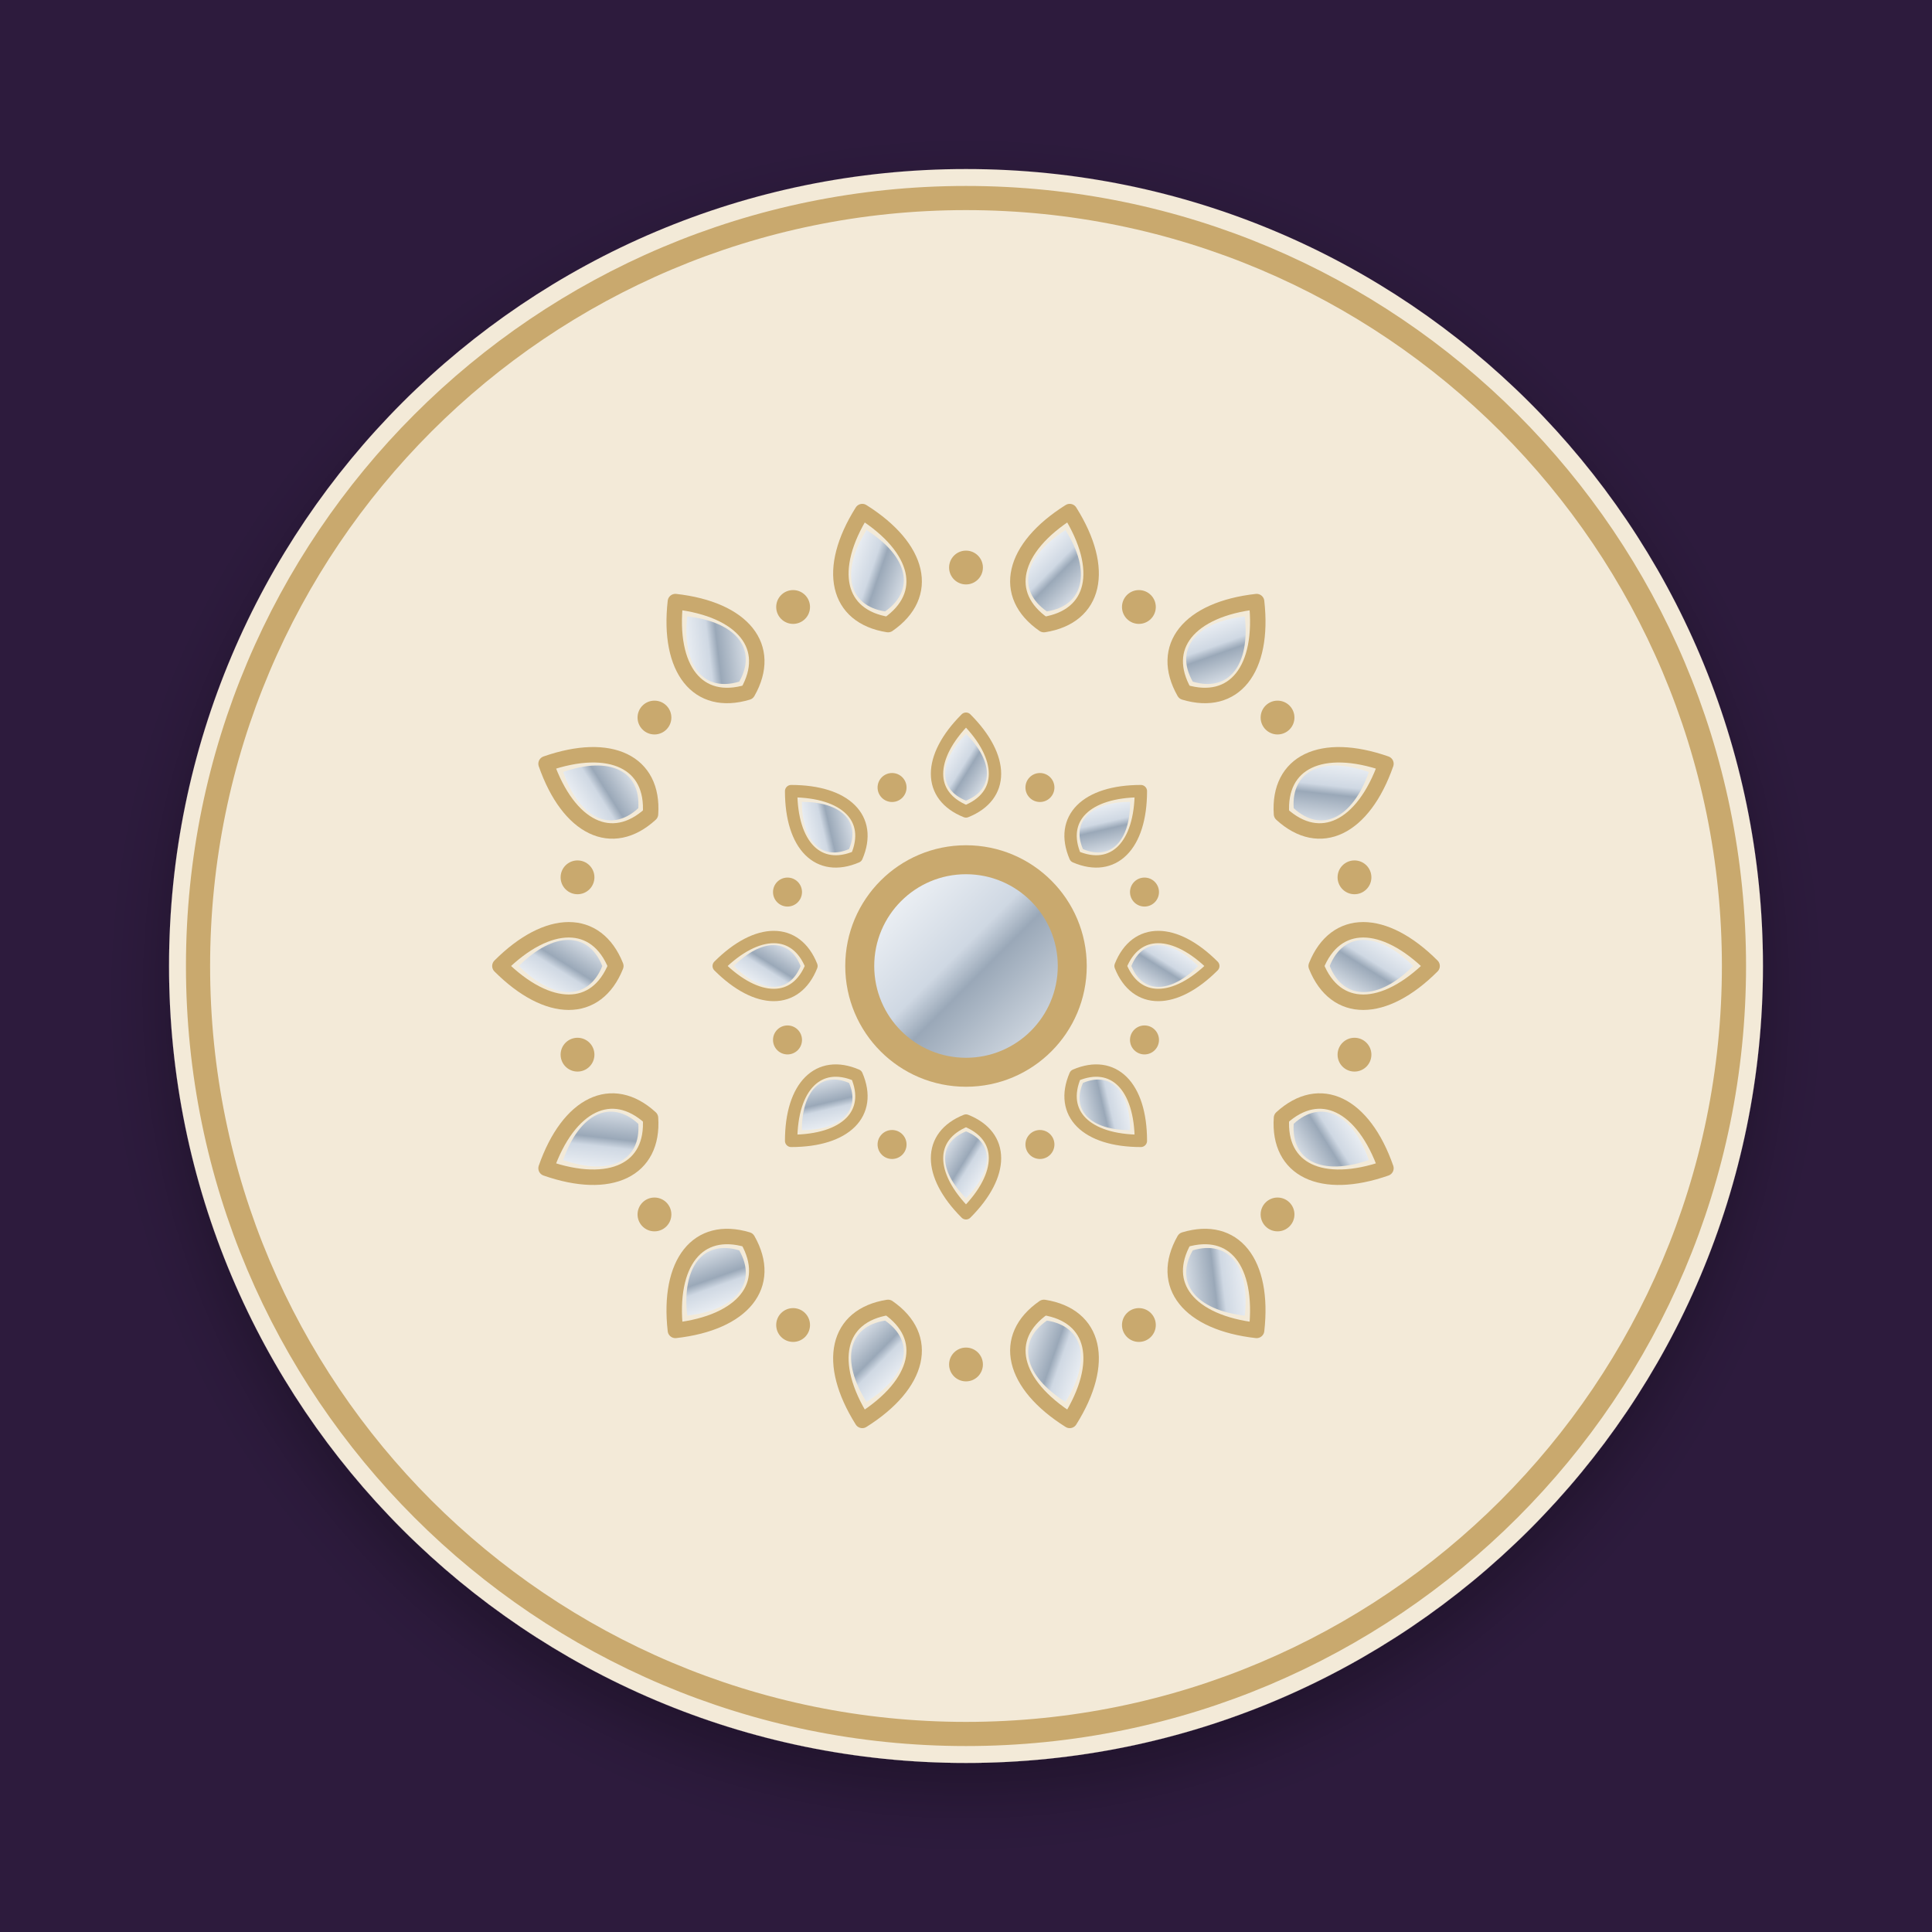
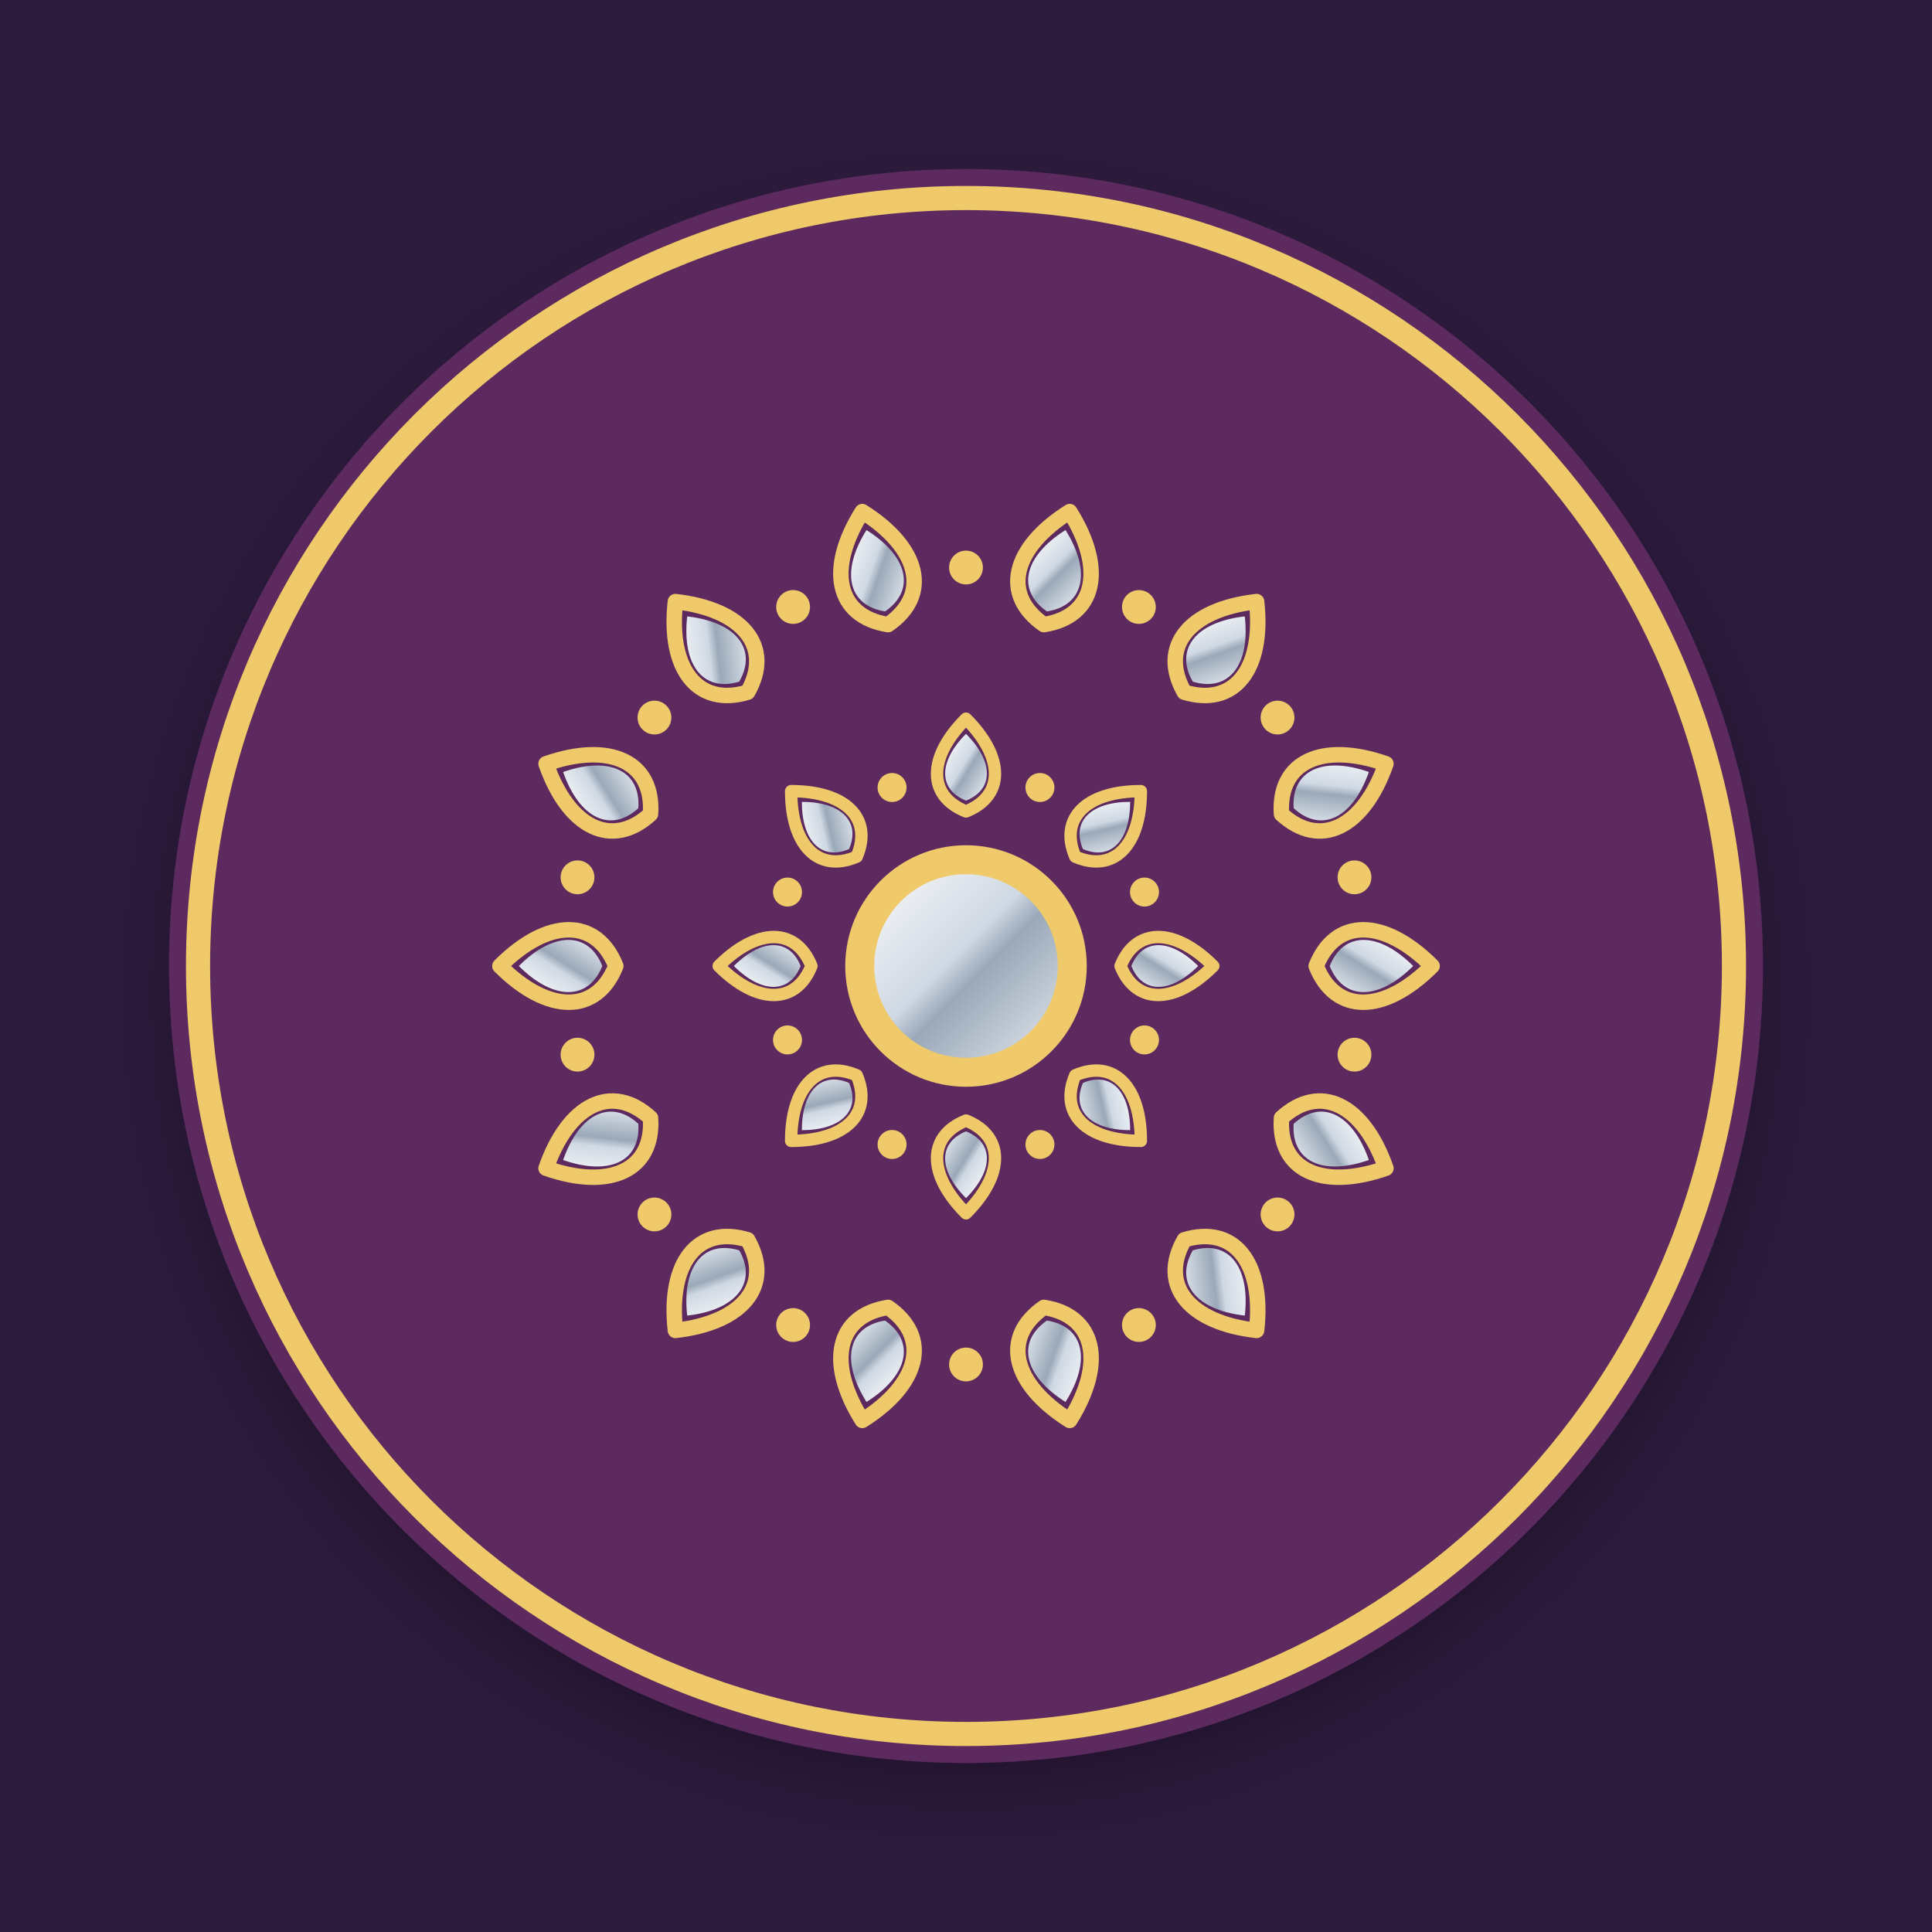
<svg xmlns="http://www.w3.org/2000/svg" viewBox="0 0 800 800" width="800" height="800">
  <defs>
    <linearGradient id="mirror" x1="0" y1="0" x2="1" y2="1">
      <stop offset="0" stop-color="#ffffff" />
      <stop offset="0.45" stop-color="#cfd8e3" />
      <stop offset="0.55" stop-color="#9aa8b8" />
      <stop offset="1" stop-color="#eef2f7" />
    </linearGradient>
    <filter id="shadow" x="-10%" y="-10%" width="120%" height="120%">
      <feDropShadow dx="0" dy="12" stdDeviation="14" flood-opacity="0.28" />
    </filter>
  </defs>
  <rect width="800" height="800" fill="#2d1b3d" />
  <g filter="url(#shadow)">
-     <circle cx="400" cy="400" r="330" fill="#f3ead8" />
-     <circle cx="400" cy="400" r="318" fill="none" stroke="#c9a96e" stroke-width="10" />
+     <circle cx="400" cy="400" r="330" fill="#5b2a5e" />
+     <circle cx="400" cy="400" r="318" fill="none" stroke="#f0c96a" stroke-width="10" />
  </g>
  <g transform="translate(480,400) rotate(90)">
-     <path d="M0,-22.4 C16,-6.4 16,9.6 0,16 C-16,9.6 -16,-6.4 0,-22.4Z" fill="none" stroke="#c9a96e" stroke-width="5.12" stroke-linejoin="round" />
+     <path d="M0,-22.4 C16,-6.4 16,9.6 0,16 C-16,9.6 -16,-6.4 0,-22.4Z" fill="none" stroke="#f0c96a" stroke-width="5.12" stroke-linejoin="round" />
    <path d="M0,-22.4 C16,-6.4 16,9.6 0,16 C-16,9.6 -16,-6.4 0,-22.4Z" fill="url(#mirror)" transform="scale(0.72)" />
  </g>
-   <circle cx="473.91" cy="430.615" r="6" fill="#c9a96e" />
+   <circle cx="473.91" cy="430.615" r="6" fill="#f0c96a" />
  <g transform="translate(456.5685,456.5685) rotate(135)">
-     <path d="M0,-22.4 C16,-6.4 16,9.6 0,16 C-16,9.6 -16,-6.4 0,-22.4Z" fill="none" stroke="#c9a96e" stroke-width="5.12" stroke-linejoin="round" />
+     <path d="M0,-22.4 C16,-6.4 16,9.6 0,16 C-16,9.6 -16,-6.4 0,-22.4Z" fill="none" stroke="#f0c96a" stroke-width="5.12" stroke-linejoin="round" />
    <path d="M0,-22.4 C16,-6.4 16,9.6 0,16 C-16,9.6 -16,-6.4 0,-22.4Z" fill="url(#mirror)" transform="scale(0.72)" />
  </g>
-   <circle cx="430.615" cy="473.91" r="6" fill="#c9a96e" />
+   <circle cx="430.615" cy="473.91" r="6" fill="#f0c96a" />
  <g transform="translate(400,480) rotate(180)">
-     <path d="M0,-22.4 C16,-6.4 16,9.6 0,16 C-16,9.6 -16,-6.4 0,-22.4Z" fill="none" stroke="#c9a96e" stroke-width="5.12" stroke-linejoin="round" />
+     <path d="M0,-22.4 C16,-6.4 16,9.6 0,16 C-16,9.6 -16,-6.4 0,-22.4Z" fill="none" stroke="#f0c96a" stroke-width="5.12" stroke-linejoin="round" />
    <path d="M0,-22.4 C16,-6.4 16,9.6 0,16 C-16,9.6 -16,-6.4 0,-22.4Z" fill="url(#mirror)" transform="scale(0.72)" />
  </g>
-   <circle cx="369.385" cy="473.91" r="6" fill="#c9a96e" />
+   <circle cx="369.385" cy="473.91" r="6" fill="#f0c96a" />
  <g transform="translate(343.4315,456.5685) rotate(225)">
-     <path d="M0,-22.4 C16,-6.4 16,9.6 0,16 C-16,9.6 -16,-6.4 0,-22.4Z" fill="none" stroke="#c9a96e" stroke-width="5.12" stroke-linejoin="round" />
+     <path d="M0,-22.4 C16,-6.4 16,9.6 0,16 C-16,9.6 -16,-6.4 0,-22.4Z" fill="none" stroke="#f0c96a" stroke-width="5.12" stroke-linejoin="round" />
    <path d="M0,-22.4 C16,-6.4 16,9.6 0,16 C-16,9.6 -16,-6.4 0,-22.4Z" fill="url(#mirror)" transform="scale(0.72)" />
  </g>
-   <circle cx="326.09" cy="430.615" r="6" fill="#c9a96e" />
+   <circle cx="326.09" cy="430.615" r="6" fill="#f0c96a" />
  <g transform="translate(320,400) rotate(270)">
-     <path d="M0,-22.4 C16,-6.4 16,9.6 0,16 C-16,9.6 -16,-6.4 0,-22.4Z" fill="none" stroke="#c9a96e" stroke-width="5.12" stroke-linejoin="round" />
+     <path d="M0,-22.4 C16,-6.4 16,9.6 0,16 C-16,9.6 -16,-6.4 0,-22.4Z" fill="none" stroke="#f0c96a" stroke-width="5.12" stroke-linejoin="round" />
    <path d="M0,-22.4 C16,-6.4 16,9.6 0,16 C-16,9.6 -16,-6.4 0,-22.4Z" fill="url(#mirror)" transform="scale(0.72)" />
  </g>
-   <circle cx="326.09" cy="369.385" r="6" fill="#c9a96e" />
+   <circle cx="326.09" cy="369.385" r="6" fill="#f0c96a" />
  <g transform="translate(343.4315,343.4315) rotate(315)">
-     <path d="M0,-22.4 C16,-6.4 16,9.6 0,16 C-16,9.6 -16,-6.4 0,-22.4Z" fill="none" stroke="#c9a96e" stroke-width="5.12" stroke-linejoin="round" />
+     <path d="M0,-22.4 C16,-6.4 16,9.6 0,16 C-16,9.6 -16,-6.4 0,-22.4Z" fill="none" stroke="#f0c96a" stroke-width="5.12" stroke-linejoin="round" />
    <path d="M0,-22.4 C16,-6.4 16,9.6 0,16 C-16,9.6 -16,-6.4 0,-22.4Z" fill="url(#mirror)" transform="scale(0.72)" />
  </g>
-   <circle cx="369.385" cy="326.09" r="6" fill="#c9a96e" />
+   <circle cx="369.385" cy="326.09" r="6" fill="#f0c96a" />
  <g transform="translate(400,320) rotate(360)">
-     <path d="M0,-22.4 C16,-6.4 16,9.6 0,16 C-16,9.6 -16,-6.4 0,-22.4Z" fill="none" stroke="#c9a96e" stroke-width="5.12" stroke-linejoin="round" />
+     <path d="M0,-22.4 C16,-6.4 16,9.6 0,16 C-16,9.6 -16,-6.4 0,-22.4Z" fill="none" stroke="#f0c96a" stroke-width="5.12" stroke-linejoin="round" />
    <path d="M0,-22.4 C16,-6.4 16,9.6 0,16 C-16,9.6 -16,-6.4 0,-22.4Z" fill="url(#mirror)" transform="scale(0.72)" />
  </g>
-   <circle cx="430.615" cy="326.09" r="6" fill="#c9a96e" />
+   <circle cx="430.615" cy="326.09" r="6" fill="#f0c96a" />
  <g transform="translate(456.5685,343.4315) rotate(405)">
-     <path d="M0,-22.4 C16,-6.4 16,9.6 0,16 C-16,9.6 -16,-6.4 0,-22.4Z" fill="none" stroke="#c9a96e" stroke-width="5.12" stroke-linejoin="round" />
+     <path d="M0,-22.4 C16,-6.4 16,9.6 0,16 C-16,9.6 -16,-6.4 0,-22.4Z" fill="none" stroke="#f0c96a" stroke-width="5.12" stroke-linejoin="round" />
    <path d="M0,-22.4 C16,-6.4 16,9.6 0,16 C-16,9.6 -16,-6.4 0,-22.4Z" fill="url(#mirror)" transform="scale(0.72)" />
  </g>
-   <circle cx="473.91" cy="369.385" r="6" fill="#c9a96e" />
+   <circle cx="473.91" cy="369.385" r="6" fill="#f0c96a" />
  <g transform="translate(565,400) rotate(90)">
-     <path d="M0,-28 C20,-8 20,12 0,20 C-20,12 -20,-8 0,-28Z" fill="none" stroke="#c9a96e" stroke-width="6.4" stroke-linejoin="round" />
+     <path d="M0,-28 C20,-8 20,12 0,20 C-20,12 -20,-8 0,-28Z" fill="none" stroke="#f0c96a" stroke-width="6.4" stroke-linejoin="round" />
    <path d="M0,-28 C20,-8 20,12 0,20 C-20,12 -20,-8 0,-28Z" fill="url(#mirror)" transform="scale(0.72)" />
  </g>
-   <circle cx="560.863" cy="436.716" r="7" fill="#c9a96e" />
+   <circle cx="560.863" cy="436.716" r="7" fill="#f0c96a" />
  <g transform="translate(548.6599,471.5908) rotate(115.7143)">
-     <path d="M0,-28 C20,-8 20,12 0,20 C-20,12 -20,-8 0,-28Z" fill="none" stroke="#c9a96e" stroke-width="6.4" stroke-linejoin="round" />
+     <path d="M0,-28 C20,-8 20,12 0,20 C-20,12 -20,-8 0,-28Z" fill="none" stroke="#f0c96a" stroke-width="6.4" stroke-linejoin="round" />
    <path d="M0,-28 C20,-8 20,12 0,20 C-20,12 -20,-8 0,-28Z" fill="url(#mirror)" transform="scale(0.72)" />
  </g>
-   <circle cx="529.002" cy="502.876" r="7" fill="#c9a96e" />
+   <circle cx="529.002" cy="502.876" r="7" fill="#f0c96a" />
  <g transform="translate(502.8758,529.0022) rotate(141.4286)">
-     <path d="M0,-28 C20,-8 20,12 0,20 C-20,12 -20,-8 0,-28Z" fill="none" stroke="#c9a96e" stroke-width="6.4" stroke-linejoin="round" />
+     <path d="M0,-28 C20,-8 20,12 0,20 C-20,12 -20,-8 0,-28Z" fill="none" stroke="#f0c96a" stroke-width="6.4" stroke-linejoin="round" />
    <path d="M0,-28 C20,-8 20,12 0,20 C-20,12 -20,-8 0,-28Z" fill="url(#mirror)" transform="scale(0.72)" />
  </g>
-   <circle cx="471.591" cy="548.66" r="7" fill="#c9a96e" />
+   <circle cx="471.591" cy="548.66" r="7" fill="#f0c96a" />
  <g transform="translate(436.716,560.8631) rotate(167.1429)">
-     <path d="M0,-28 C20,-8 20,12 0,20 C-20,12 -20,-8 0,-28Z" fill="none" stroke="#c9a96e" stroke-width="6.4" stroke-linejoin="round" />
+     <path d="M0,-28 C20,-8 20,12 0,20 C-20,12 -20,-8 0,-28Z" fill="none" stroke="#f0c96a" stroke-width="6.4" stroke-linejoin="round" />
    <path d="M0,-28 C20,-8 20,12 0,20 C-20,12 -20,-8 0,-28Z" fill="url(#mirror)" transform="scale(0.72)" />
  </g>
-   <circle cx="400" cy="565" r="7" fill="#c9a96e" />
+   <circle cx="400" cy="565" r="7" fill="#f0c96a" />
  <g transform="translate(363.284,560.8631) rotate(192.8571)">
-     <path d="M0,-28 C20,-8 20,12 0,20 C-20,12 -20,-8 0,-28Z" fill="none" stroke="#c9a96e" stroke-width="6.4" stroke-linejoin="round" />
+     <path d="M0,-28 C20,-8 20,12 0,20 C-20,12 -20,-8 0,-28Z" fill="none" stroke="#f0c96a" stroke-width="6.4" stroke-linejoin="round" />
    <path d="M0,-28 C20,-8 20,12 0,20 C-20,12 -20,-8 0,-28Z" fill="url(#mirror)" transform="scale(0.72)" />
  </g>
-   <circle cx="328.409" cy="548.66" r="7" fill="#c9a96e" />
+   <circle cx="328.409" cy="548.66" r="7" fill="#f0c96a" />
  <g transform="translate(297.1242,529.0022) rotate(218.5714)">
-     <path d="M0,-28 C20,-8 20,12 0,20 C-20,12 -20,-8 0,-28Z" fill="none" stroke="#c9a96e" stroke-width="6.4" stroke-linejoin="round" />
+     <path d="M0,-28 C20,-8 20,12 0,20 C-20,12 -20,-8 0,-28Z" fill="none" stroke="#f0c96a" stroke-width="6.4" stroke-linejoin="round" />
    <path d="M0,-28 C20,-8 20,12 0,20 C-20,12 -20,-8 0,-28Z" fill="url(#mirror)" transform="scale(0.72)" />
  </g>
-   <circle cx="270.998" cy="502.876" r="7" fill="#c9a96e" />
+   <circle cx="270.998" cy="502.876" r="7" fill="#f0c96a" />
  <g transform="translate(251.3401,471.5908) rotate(244.2857)">
-     <path d="M0,-28 C20,-8 20,12 0,20 C-20,12 -20,-8 0,-28Z" fill="none" stroke="#c9a96e" stroke-width="6.4" stroke-linejoin="round" />
+     <path d="M0,-28 C20,-8 20,12 0,20 C-20,12 -20,-8 0,-28Z" fill="none" stroke="#f0c96a" stroke-width="6.4" stroke-linejoin="round" />
    <path d="M0,-28 C20,-8 20,12 0,20 C-20,12 -20,-8 0,-28Z" fill="url(#mirror)" transform="scale(0.72)" />
  </g>
-   <circle cx="239.137" cy="436.716" r="7" fill="#c9a96e" />
+   <circle cx="239.137" cy="436.716" r="7" fill="#f0c96a" />
  <g transform="translate(235,400) rotate(270)">
-     <path d="M0,-28 C20,-8 20,12 0,20 C-20,12 -20,-8 0,-28Z" fill="none" stroke="#c9a96e" stroke-width="6.4" stroke-linejoin="round" />
+     <path d="M0,-28 C20,-8 20,12 0,20 C-20,12 -20,-8 0,-28Z" fill="none" stroke="#f0c96a" stroke-width="6.4" stroke-linejoin="round" />
    <path d="M0,-28 C20,-8 20,12 0,20 C-20,12 -20,-8 0,-28Z" fill="url(#mirror)" transform="scale(0.72)" />
  </g>
-   <circle cx="239.137" cy="363.284" r="7" fill="#c9a96e" />
+   <circle cx="239.137" cy="363.284" r="7" fill="#f0c96a" />
  <g transform="translate(251.3401,328.4092) rotate(295.7143)">
-     <path d="M0,-28 C20,-8 20,12 0,20 C-20,12 -20,-8 0,-28Z" fill="none" stroke="#c9a96e" stroke-width="6.4" stroke-linejoin="round" />
+     <path d="M0,-28 C20,-8 20,12 0,20 C-20,12 -20,-8 0,-28Z" fill="none" stroke="#f0c96a" stroke-width="6.4" stroke-linejoin="round" />
    <path d="M0,-28 C20,-8 20,12 0,20 C-20,12 -20,-8 0,-28Z" fill="url(#mirror)" transform="scale(0.72)" />
  </g>
-   <circle cx="270.998" cy="297.124" r="7" fill="#c9a96e" />
+   <circle cx="270.998" cy="297.124" r="7" fill="#f0c96a" />
  <g transform="translate(297.1242,270.9978) rotate(321.4286)">
-     <path d="M0,-28 C20,-8 20,12 0,20 C-20,12 -20,-8 0,-28Z" fill="none" stroke="#c9a96e" stroke-width="6.4" stroke-linejoin="round" />
+     <path d="M0,-28 C20,-8 20,12 0,20 C-20,12 -20,-8 0,-28Z" fill="none" stroke="#f0c96a" stroke-width="6.4" stroke-linejoin="round" />
    <path d="M0,-28 C20,-8 20,12 0,20 C-20,12 -20,-8 0,-28Z" fill="url(#mirror)" transform="scale(0.72)" />
  </g>
-   <circle cx="328.409" cy="251.34" r="7" fill="#c9a96e" />
+   <circle cx="328.409" cy="251.34" r="7" fill="#f0c96a" />
  <g transform="translate(363.284,239.1369) rotate(347.1429)">
-     <path d="M0,-28 C20,-8 20,12 0,20 C-20,12 -20,-8 0,-28Z" fill="none" stroke="#c9a96e" stroke-width="6.4" stroke-linejoin="round" />
+     <path d="M0,-28 C20,-8 20,12 0,20 C-20,12 -20,-8 0,-28Z" fill="none" stroke="#f0c96a" stroke-width="6.4" stroke-linejoin="round" />
    <path d="M0,-28 C20,-8 20,12 0,20 C-20,12 -20,-8 0,-28Z" fill="url(#mirror)" transform="scale(0.72)" />
  </g>
-   <circle cx="400" cy="235" r="7" fill="#c9a96e" />
+   <circle cx="400" cy="235" r="7" fill="#f0c96a" />
  <g transform="translate(436.716,239.1369) rotate(372.8571)">
-     <path d="M0,-28 C20,-8 20,12 0,20 C-20,12 -20,-8 0,-28Z" fill="none" stroke="#c9a96e" stroke-width="6.4" stroke-linejoin="round" />
+     <path d="M0,-28 C20,-8 20,12 0,20 C-20,12 -20,-8 0,-28Z" fill="none" stroke="#f0c96a" stroke-width="6.4" stroke-linejoin="round" />
    <path d="M0,-28 C20,-8 20,12 0,20 C-20,12 -20,-8 0,-28Z" fill="url(#mirror)" transform="scale(0.72)" />
  </g>
-   <circle cx="471.591" cy="251.34" r="7" fill="#c9a96e" />
+   <circle cx="471.591" cy="251.34" r="7" fill="#f0c96a" />
  <g transform="translate(502.8758,270.9978) rotate(398.5714)">
-     <path d="M0,-28 C20,-8 20,12 0,20 C-20,12 -20,-8 0,-28Z" fill="none" stroke="#c9a96e" stroke-width="6.4" stroke-linejoin="round" />
+     <path d="M0,-28 C20,-8 20,12 0,20 C-20,12 -20,-8 0,-28Z" fill="none" stroke="#f0c96a" stroke-width="6.4" stroke-linejoin="round" />
    <path d="M0,-28 C20,-8 20,12 0,20 C-20,12 -20,-8 0,-28Z" fill="url(#mirror)" transform="scale(0.72)" />
  </g>
-   <circle cx="529.002" cy="297.124" r="7" fill="#c9a96e" />
+   <circle cx="529.002" cy="297.124" r="7" fill="#f0c96a" />
  <g transform="translate(548.6599,328.4092) rotate(424.2857)">
-     <path d="M0,-28 C20,-8 20,12 0,20 C-20,12 -20,-8 0,-28Z" fill="none" stroke="#c9a96e" stroke-width="6.4" stroke-linejoin="round" />
+     <path d="M0,-28 C20,-8 20,12 0,20 C-20,12 -20,-8 0,-28Z" fill="none" stroke="#f0c96a" stroke-width="6.4" stroke-linejoin="round" />
    <path d="M0,-28 C20,-8 20,12 0,20 C-20,12 -20,-8 0,-28Z" fill="url(#mirror)" transform="scale(0.72)" />
  </g>
-   <circle cx="560.863" cy="363.284" r="7" fill="#c9a96e" />
-   <circle cx="400" cy="400" r="44" fill="url(#mirror)" stroke="#c9a96e" stroke-width="12" />
+   <circle cx="560.863" cy="363.284" r="7" fill="#f0c96a" />
+   <circle cx="400" cy="400" r="44" fill="url(#mirror)" stroke="#f0c96a" stroke-width="12" />
</svg>
